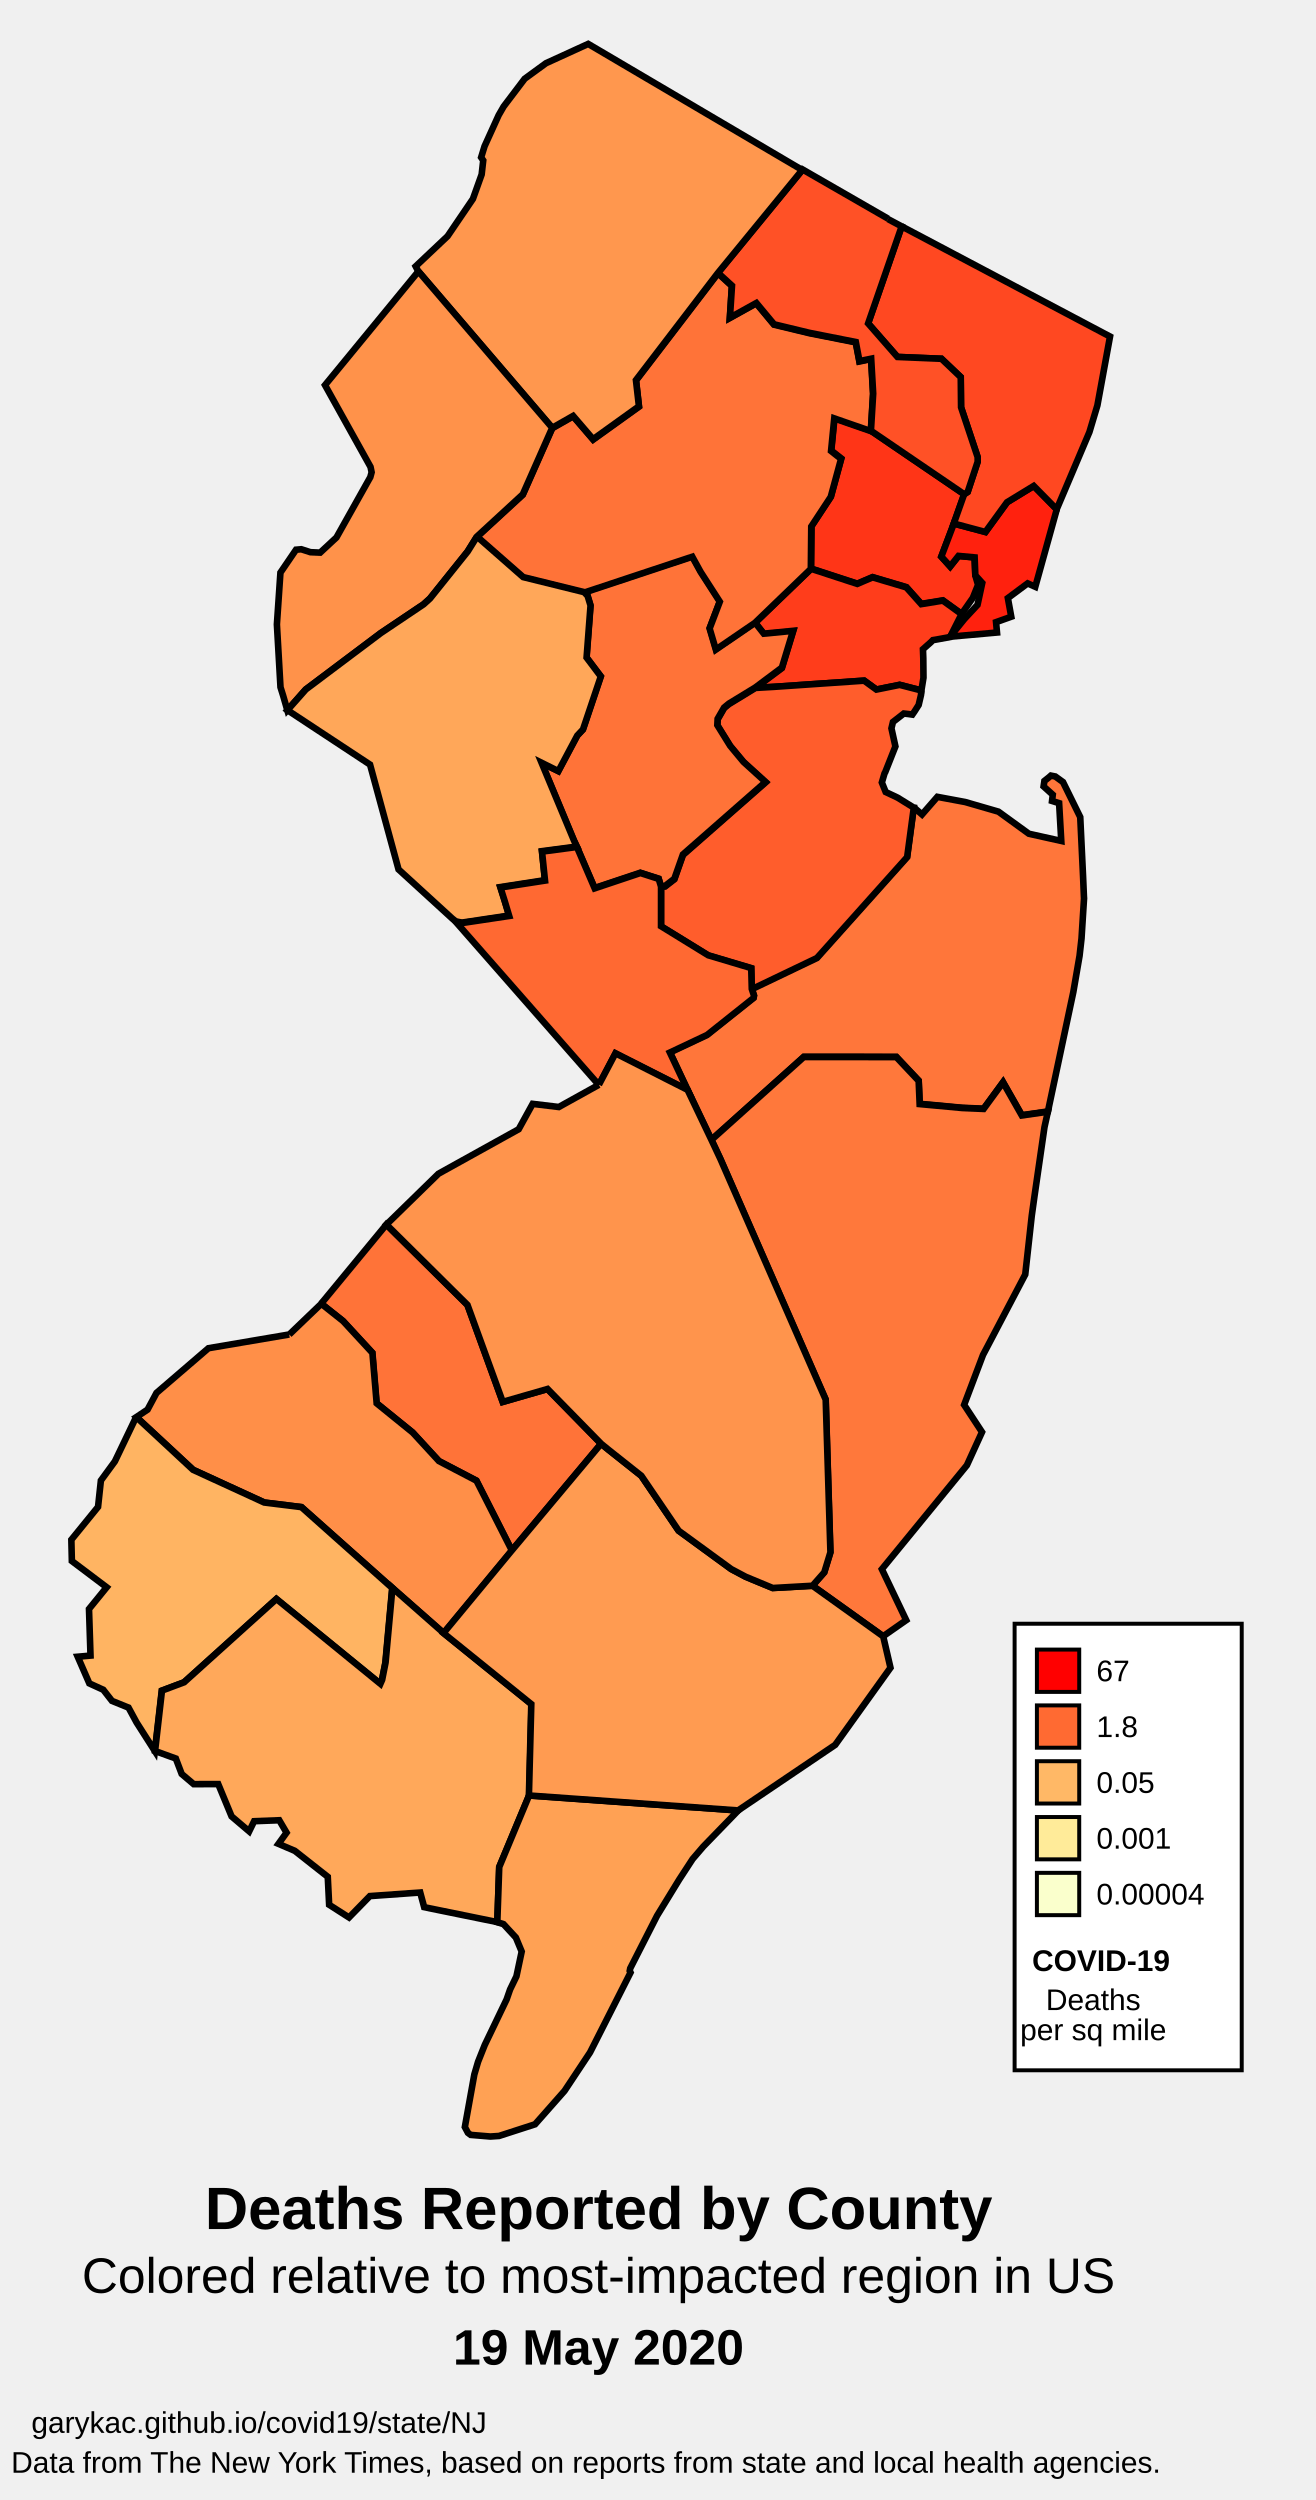
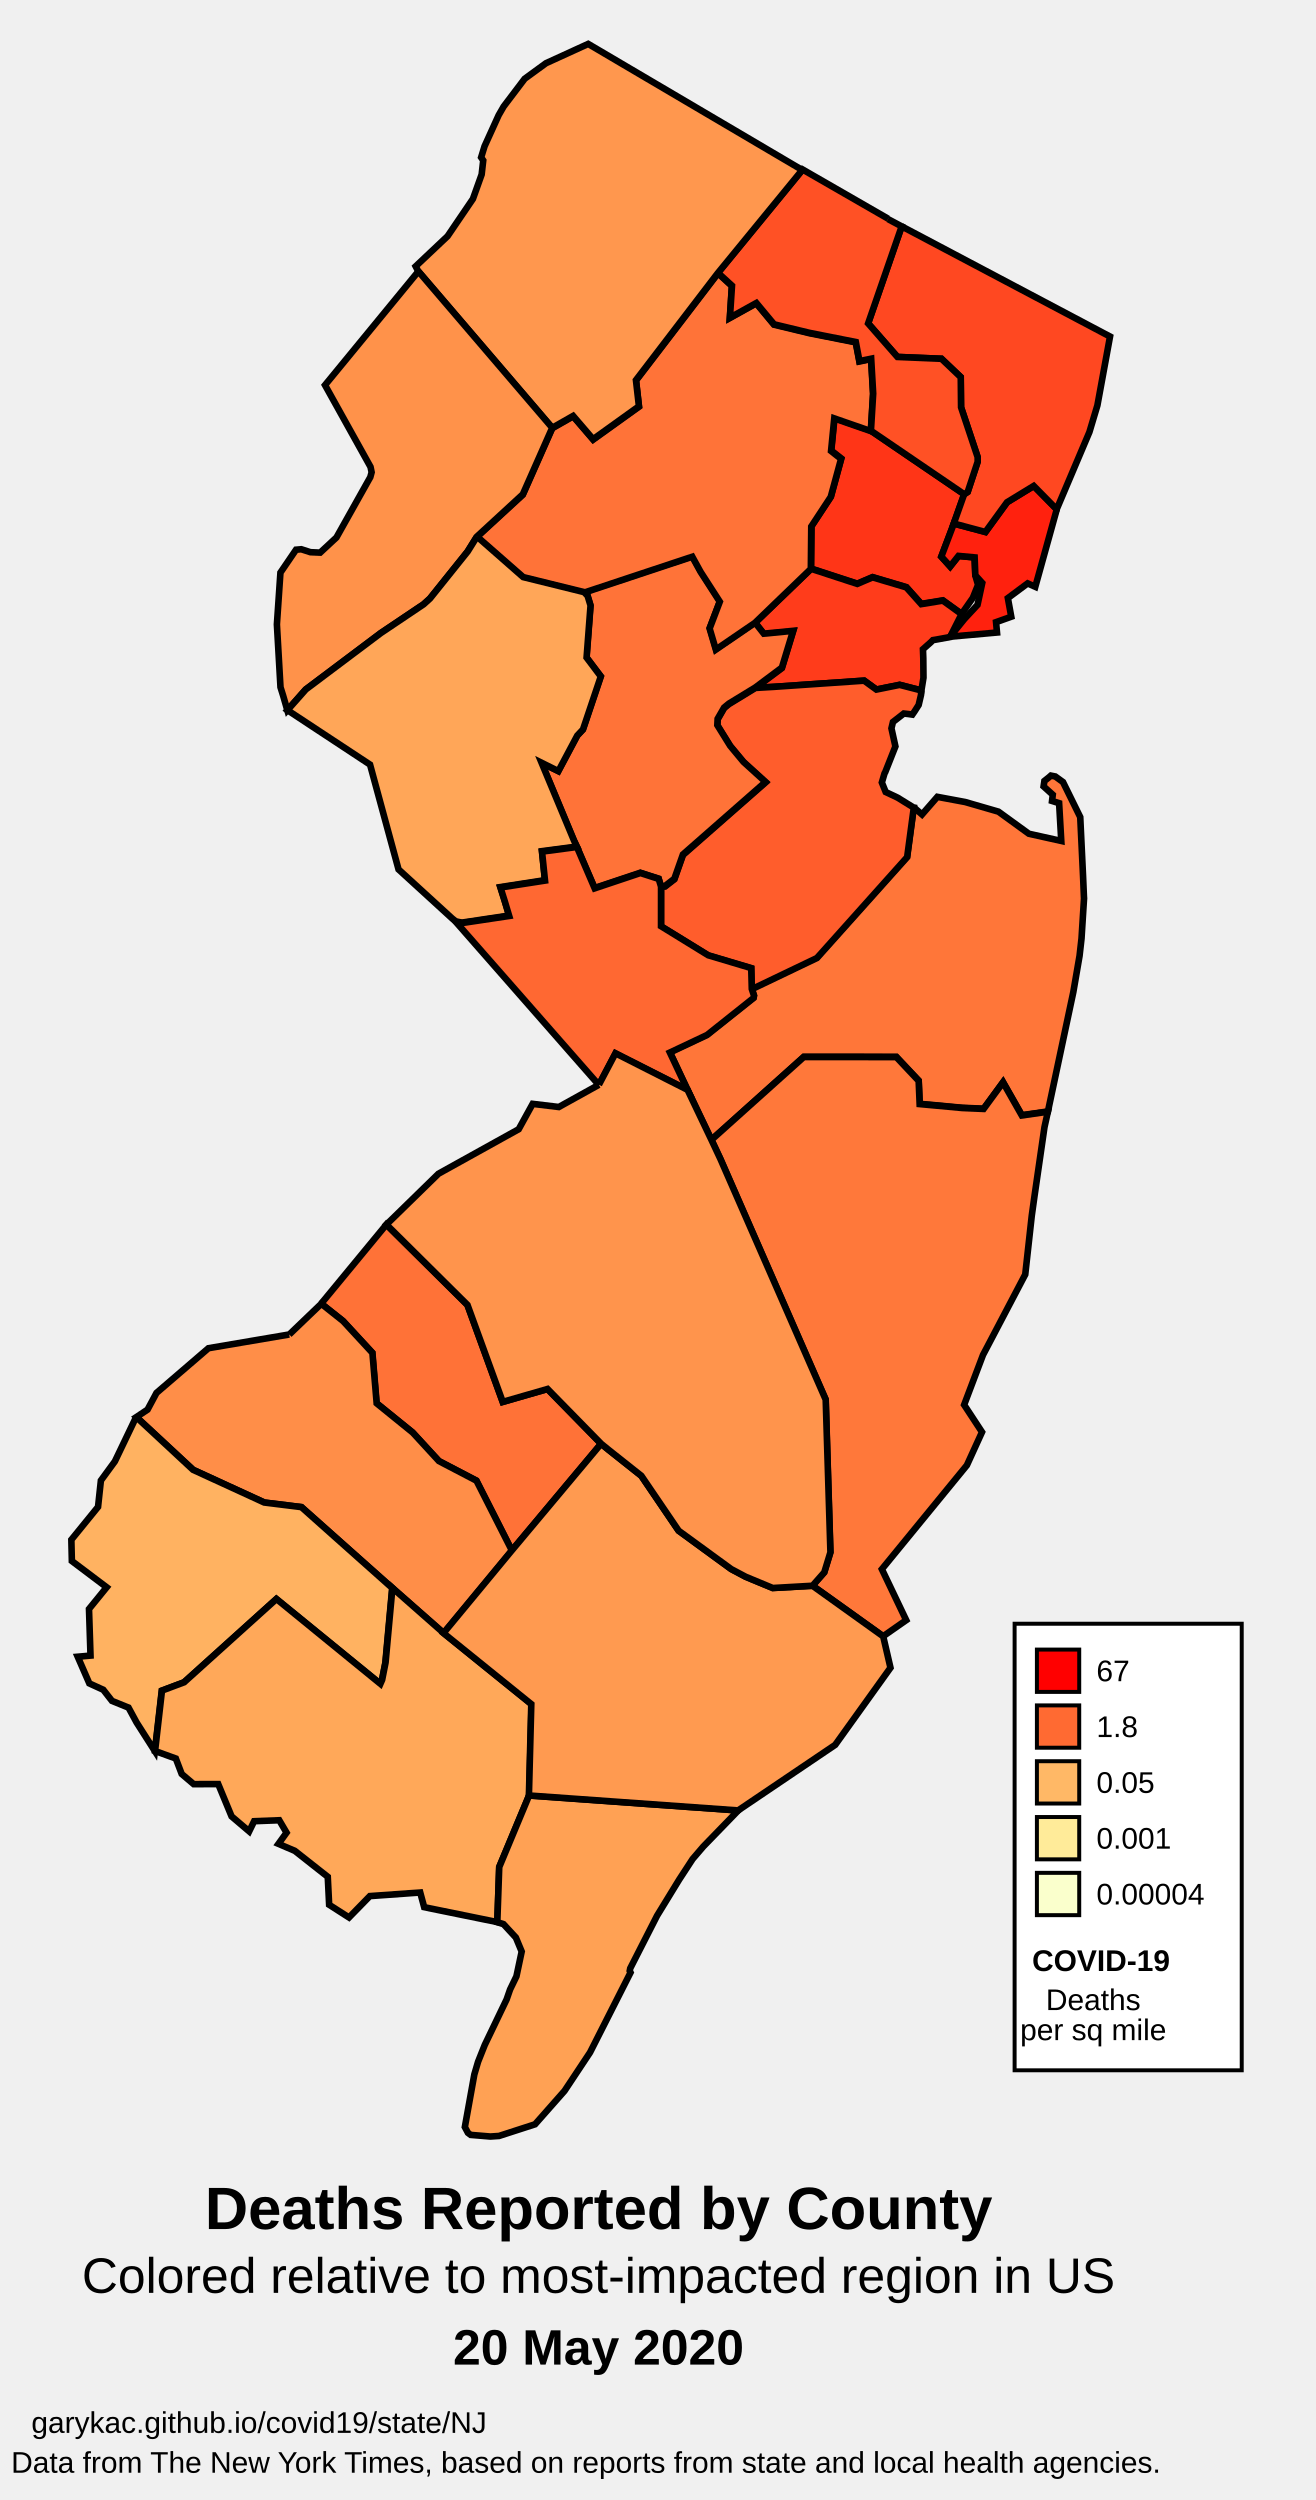
<svg xmlns="http://www.w3.org/2000/svg" width="330" height="627.07" version="1.0" id="svg2">
  <defs id="defs9439" />
  <style id="style6">
  #counties {fill:#d0d0d0;stroke:#000;stroke-width:.178;} 
  #borders {fill:none;stroke:#221e1f;stroke-width:.891;} 
  #separator {fill:none;stroke:#a9a9a9;stroke-width:2.318;}
  #legend-1 {fill:#ff0000;}
  #legend-2 {fill:#ff6a32;}
  #legend-3 {fill:#ffb866;}
  #legend-4 {fill:#ffeb99;}
  #legend-5 {fill:#faffcc;}
-   #c34001 {fill:#ff9b51;}
+   #c34001 {fill:#ff9a50;}
  #c34003 {fill:#ff4821;}
  #c34005 {fill:#ff944c;}
-   #c34007 {fill:#ff7338;}
+   #c34007 {fill:#ff7237;}
  #c34009 {fill:#ffa154;}
-   #c34011 {fill:#ffa85a;}
+   #c34011 {fill:#ffa859;}
  #c34013 {fill:#ff3517;}
-   #c34015 {fill:#ff8f48;}
+   #c34015 {fill:#ff8e48;}
  #c34017 {fill:#ff210e;}
-   #c34019 {fill:#ffa759;}
-   #c34021 {fill:#ff6932;}
+   #c34019 {fill:#ffa658;}
+   #c34021 {fill:#ff6832;}
  #c34023 {fill:#ff5d2c;}
-   #c34025 {fill:#ff763a;}
+   #c34025 {fill:#ff7639;}
  #c34027 {fill:#ff7338;}
-   #c34029 {fill:#ff783b;}
-   #c34031 {fill:#ff5126;}
-   #c34033 {fill:#ffb462;}
+   #c34029 {fill:#ff783a;}
+   #c34031 {fill:#ff5125;}
+   #c34033 {fill:#ffb261;}
  #c34035 {fill:#ff7338;}
  #c34037 {fill:#ff974e;}
-   #c34039 {fill:#ff3d1b;}
+   #c34039 {fill:#ff3c1b;}
  #c34041 {fill:#ff924a;}
 </style>
  <g id="layer1" style="display:inline" transform="translate(0,1.0703125e-5)">
    <g id="g10509" transform="translate(-622.3246,8.460373)">
      <rect y="398.82" x="876.817" height="112.008" width="56.966" id="rect10421" style="fill:#ffffff;fill-opacity:1;stroke:#000000;stroke-width:1;stroke-linecap:round;stroke-linejoin:miter;stroke-miterlimit:4;stroke-dasharray:none;stroke-dashoffset:0;stroke-opacity:1" />
      <rect y="405.301" x="882.409" height="10.615" width="10.615" id="legend-1" style="stroke:#000000;stroke-width:1" />
      <rect style="stroke:#000000;stroke-width:1" id="legend-2" width="10.615" height="10.615" x="882.409" y="419.301" />
      <rect y="433.301" x="882.409" height="10.615" width="10.615" id="legend-3" style="stroke:#000000;stroke-width:1" />
      <rect style="stroke:#000000;stroke-width:1" id="legend-4" width="10.615" height="10.615" x="882.409" y="447.301" />
      <rect y="461.301" x="882.409" height="10.615" width="10.615" id="legend-5" style="stroke:#000000;stroke-width:1" />
      <text id="text10456" y="413.239" x="897.338" style="font-style:normal;font-weight:normal;font-size:7.5px;line-height:125%;font-family:sans-serif;letter-spacing:0px;word-spacing:0px;fill:#000000;fill-opacity:1;stroke:none;stroke-width:1px;stroke-linecap:butt;stroke-linejoin:miter;stroke-opacity:1" xml:space="preserve">
        <tspan style="font-style:normal;font-variant:normal;font-weight:normal;font-stretch:normal;font-family:Arial;-inkscape-font-specification:Arial" y="413.239" x="897.338" id="tspan10458">67</tspan>
      </text>
      <text xml:space="preserve" style="font-style:normal;font-weight:normal;font-size:7.5px;line-height:125%;font-family:sans-serif;letter-spacing:0px;word-spacing:0px;fill:#000000;fill-opacity:1;stroke:none;stroke-width:1px;stroke-linecap:butt;stroke-linejoin:miter;stroke-opacity:1" x="897.338" y="427.239" id="text10460">
        <tspan id="tspan10462" x="897.338" y="427.239" style="font-style:normal;font-variant:normal;font-weight:normal;font-stretch:normal;font-family:Arial;-inkscape-font-specification:Arial">1.8</tspan>
      </text>
      <text id="text10464" y="441.239" x="897.338" style="font-style:normal;font-weight:normal;font-size:7.5px;line-height:125%;font-family:sans-serif;letter-spacing:0px;word-spacing:0px;fill:#000000;fill-opacity:1;stroke:none;stroke-width:1px;stroke-linecap:butt;stroke-linejoin:miter;stroke-opacity:1" xml:space="preserve">
        <tspan style="font-style:normal;font-variant:normal;font-weight:normal;font-stretch:normal;font-family:Arial;-inkscape-font-specification:Arial" y="441.239" x="897.338" id="tspan10466">0.05</tspan>
      </text>
      <text xml:space="preserve" style="font-style:normal;font-weight:normal;font-size:7.5px;line-height:125%;font-family:sans-serif;letter-spacing:0px;word-spacing:0px;fill:#000000;fill-opacity:1;stroke:none;stroke-width:1px;stroke-linecap:butt;stroke-linejoin:miter;stroke-opacity:1" x="897.338" y="455.239" id="text10468">
        <tspan id="tspan10470" x="897.338" y="455.239" style="font-style:normal;font-variant:normal;font-weight:normal;font-stretch:normal;font-family:Arial;-inkscape-font-specification:Arial">0.001</tspan>
      </text>
      <text id="text10472" y="469.239" x="897.338" style="font-style:normal;font-weight:normal;font-size:7.5px;line-height:125%;font-family:sans-serif;letter-spacing:0px;word-spacing:0px;fill:#000000;fill-opacity:1;stroke:none;stroke-width:1px;stroke-linecap:butt;stroke-linejoin:miter;stroke-opacity:1" xml:space="preserve">
        <tspan style="font-style:normal;font-variant:normal;font-weight:normal;font-stretch:normal;font-family:Arial;-inkscape-font-specification:Arial" y="469.239" x="897.338" id="tspan10474">0.00004</tspan>
      </text>
      <g transform="translate(0,-2.192453)" id="g10492">
        <text xml:space="preserve" style="font-style:normal;font-weight:normal;font-size:7.5px;line-height:125%;font-family:sans-serif;text-align:center;letter-spacing:0px;word-spacing:0px;text-anchor:middle;fill:#000000;fill-opacity:1;stroke:none;stroke-width:1px;stroke-linecap:butt;stroke-linejoin:miter;stroke-opacity:1" x="905.319" y="497.919" id="text10480">
          <tspan id="tspan10482" x="905.319" y="497.919" style="font-style:normal;font-variant:normal;font-weight:normal;font-stretch:normal;font-family:Arial;-inkscape-font-specification:Arial;text-align:center;text-anchor:middle">Deaths</tspan>
        </text>
        <text id="text10484" y="505.458" x="905.319" style="font-style:normal;font-weight:normal;font-size:7.5px;line-height:125%;font-family:sans-serif;text-align:center;letter-spacing:0px;word-spacing:0px;text-anchor:middle;fill:#000000;fill-opacity:1;stroke:none;stroke-width:1px;stroke-linecap:butt;stroke-linejoin:miter;stroke-opacity:1" xml:space="preserve">
          <tspan style="font-style:normal;font-variant:normal;font-weight:normal;font-stretch:normal;font-family:Arial;-inkscape-font-specification:Arial;text-align:center;text-anchor:middle" y="505.458" x="905.319" id="tspan10486">per sq mile</tspan>
        </text>
      </g>
      <text id="text10488" y="485.919" x="905.319" style="font-style:normal;font-weight:normal;font-size:7.5px;line-height:125%;font-family:sans-serif;text-align:center;letter-spacing:0px;word-spacing:0px;text-anchor:middle;fill:#000000;fill-opacity:1;stroke:none;stroke-width:1px;stroke-linecap:butt;stroke-linejoin:miter;stroke-opacity:1" xml:space="preserve">
        <tspan style="font-style:normal;font-variant:normal;font-weight:bold;font-stretch:normal;font-family:Arial;-inkscape-font-specification:'Arial Bold';text-align:center;text-anchor:middle" y="485.919" x="905.319" id="tspan10490">COVID-19</tspan>
      </text>
    </g>
    <text xml:space="preserve" style="font-style:normal;font-weight:normal;font-size:7.5px;line-height:125%;font-family:sans-serif;text-align:center;letter-spacing:0px;word-spacing:0px;text-anchor:middle;fill:#000000;fill-opacity:1;stroke:none;stroke-width:1px;stroke-linecap:butt;stroke-linejoin:miter;stroke-opacity:1" x="151.849" y="620.237" id="text10498">
      <tspan id="tspan10500" x="151.849" y="620.237" style="font-style:normal;font-variant:normal;font-weight:normal;font-stretch:normal;font-family:Arial;-inkscape-font-specification:Arial;text-align:center;text-anchor:middle">Data from The New York Times, based on reports from state and local health agencies.</tspan>
    </text>
    <g id="g10510" transform="translate(-504.6264,0.4679467)">
      <text xml:space="preserve" style="font-style:normal;font-weight:normal;font-size:7.5px;line-height:125%;font-family:sans-serif;text-align:center;letter-spacing:0px;word-spacing:0px;text-anchor:middle;fill:#000000;fill-opacity:1;stroke:none;stroke-width:1px;stroke-linecap:butt;stroke-linejoin:miter;stroke-opacity:1" x="661.613" y="558.64" id="text10502">
        <tspan id="tspan10504" x="661.613" y="558.64" style="font-style:normal;font-variant:normal;font-weight:bold;font-stretch:normal;font-size:15px;font-family:Arial;-inkscape-font-specification:'Arial Bold';text-align:center;text-anchor:middle">Deaths Reported by County</tspan>
      </text>
      <text id="text10506" y="574.64" x="661.57" style="font-style:normal;font-weight:normal;font-size:7.5px;line-height:125%;font-family:sans-serif;text-align:center;letter-spacing:0px;word-spacing:0px;text-anchor:middle;fill:#000000;fill-opacity:1;stroke:none;stroke-width:1px;stroke-linecap:butt;stroke-linejoin:miter;stroke-opacity:1" xml:space="preserve">
        <tspan style="font-style:normal;font-variant:normal;font-weight:normal;font-stretch:normal;font-size:12.5px;font-family:Arial;-inkscape-font-specification:Arial;text-align:center;text-anchor:middle" y="574.64" x="661.57" id="tspan10508">Colored relative to most-impacted region in US</tspan>
      </text>
      <text xml:space="preserve" style="font-style:normal;font-weight:normal;font-size:7.5px;line-height:125%;font-family:sans-serif;text-align:center;letter-spacing:0px;word-spacing:0px;text-anchor:middle;fill:#000000;fill-opacity:1;stroke:none;stroke-width:1px;stroke-linecap:butt;stroke-linejoin:miter;stroke-opacity:1" x="661.57" y="592.64" id="text10536">
-         <tspan id="tspan10538" x="661.57" y="592.64" style="font-style:normal;font-variant:normal;font-weight:bold;font-stretch:normal;font-size:12.5px;font-family:Arial;-inkscape-font-specification:'Arial Bold';text-align:center;text-anchor:middle">19 May 2020</tspan>
+         <tspan id="tspan10538" x="661.57" y="592.64" style="font-style:normal;font-variant:normal;font-weight:bold;font-stretch:normal;font-size:12.5px;font-family:Arial;-inkscape-font-specification:'Arial Bold';text-align:center;text-anchor:middle">20 May 2020</tspan>
      </text>
    </g>
    <text id="text10516" y="610.237" x="7.866" style="font-style:normal;font-weight:normal;font-size:7.5px;line-height:125%;font-family:sans-serif;text-align:end;letter-spacing:0px;word-spacing:0px;text-anchor:end;fill:#000000;fill-opacity:1;stroke:none;stroke-width:1px;stroke-linecap:butt;stroke-linejoin:miter;stroke-opacity:1" xml:space="preserve">
      <tspan style="font-style:normal;font-variant:normal;font-weight:normal;font-stretch:normal;font-family:Arial;-inkscape-font-specification:Arial;text-align:start;text-anchor:start" y="610.237" x="7.866" id="tspan10518">garykac.github.io/covid19/state/NJ</tspan>
    </text>
  </g>
  <g id="layer2" style="display:inline;fill:#fff;stroke:#000;stroke-width:.178;" transform="translate(0,1.0703125e-5)">
    <g id="g25761" transform="matrix(9.136597,1.812447,-1.812447,9.136597,-7596.108,-3365.373)">
      <path id="c34025" d="m 898.58,212.247 0.259,0.148 0.313,-0.546 0.762,-0.009 0.929,0.08 0.919,0.424 0.894,0.021 -0.255,-0.987 -0.198,-0.021 -0.014,-0.169 -0.286,-0.171 -0.007,-0.149 0.089,-0.105 0.055,-0.07 0.121,0 0.232,0.107 0.639,0.835 0.385,1.55 0.13,0.535 0.011,0.04 0.144,1.075 0.039,0.467 0.025,0.99 -0.045,3.287 -0.669,0.236 -0.669,-0.774 -0.374,0.802 -0.571,0.088 -1.144,0.119 -0.148,-0.609 -0.715,-0.51 -2.444,0.483 -2.007,2.676 -0.893,-1.196 -0.665,-0.901 0.891,-0.659 1.034,-1.221 0,-0.06 -0.095,-0.168 1.559,-1.166 1.854,-3.136 -0.084,-1.347" style="stroke:#000" />
      <path id="c34029" d="m 894.98,222.097 2.007,-2.676 2.444,-0.483 0.715,0.51 0.148,0.609 1.144,-0.119 0.571,-0.088 0.374,-0.802 0.669,0.774 0.669,-0.235 -0.009,0.426 0.098,1.879 0.03,0.523 0.136,1.59 -0.694,2.345 -0.237,1.418 0.615,0.626 -0.226,0.956 -1.701,3.19 0.91,1.219 -0.524,0.546 -2.134,-0.967 0.241,-0.415 0.057,-0.562 -0.925,-4.009 -4.042,-5.804 -0.337,-0.458" style="stroke:#000" />
      <path id="c34013" d="m 895.48,202.527 2.797,1.189 -0.121,0.829 -0.158,0.939 0.285,0.213 0.165,-0.321 0.434,-0.045 0.112,0.469 0.122,0.237 -0.07,0.371 -0.211,0.481 -0.566,-0.259 -0.552,0.206 -0.482,-0.364 -0.945,-0.088 -0.37,0.253 -1.3,-0.157 -0.211,-1.122 0.359,-0.884 0.074,-1.059 -0.306,-0.156 -0.086,-0.878 1.032,0.144" style="stroke:#000" />
      <path id="c34039" d="m 894.62,206.487 1.3,0.157 0.37,-0.253 0.945,0.088 0.482,0.364 0.552,-0.206 0.566,0.259 -0.186,0.666 -0.356,0.141 -0.08,0.03 -0.039,0.06 -0.176,0.232 0.056,0.236 0.107,0.515 0.012,0.346 -0.604,-0.034 -0.589,0.246 -0.371,-0.171 -2.349,0.636 -0.483,0.125 0.595,-0.661 0.103,-1.03 -0.758,0.228 -0.293,-0.251 1.196,-1.719" style="stroke:#000" />
      <path id="c34017" d="m 900.8,203.627 -0.162,2.161 -0.22,-0.05 -0.445,0.492 0.187,0.474 -0.373,0.223 0.079,0.269 -1.218,0.357 0.287,-0.545 0.272,-0.441 0.01,-0.602 -0.223,-0.167 -0.112,-0.469 -0.434,0.045 -0.165,0.321 -0.285,-0.213 0.158,-0.939 0.88,0.058 0.415,-0.899 0.62,-0.571 0.729,0.496" style="stroke:#000" />
      <path id="c34003" d="m 895.22,196.967 6.081,1.819 0.027,1.884 -0.071,0.747 -0.46,2.211 -0.729,-0.496 -0.62,0.571 -0.415,0.899 -0.88,-0.058 0.121,-0.829 0.08,-0.08 0.105,-0.85 -0.025,-0.122 -0.699,-1.228 -0.166,-0.795 -0.605,-0.384 -1.173,0.182 -0.95,-0.732 0.378,-2.739" style="stroke:#000" />
      <path id="c34023" d="m 898.17,209.117 0.016,0.129 -0.009,0.273 -0.076,0.195 -0.041,0.094 -0.112,0.006 -0.119,0.01 -0.242,0.28 -0.007,0.176 0.2,0.457 -0.135,0.737 -0.011,0.03 -0.023,0.257 0.151,0.231 0.343,0.086 0.471,0.176 0.01,0 0.084,1.347 -1.854,3.136 -1.559,1.166 -0.124,-0.548 -1.204,-0.114 -1.398,-0.52 -0.207,-1.046 0.105,-0.03 0.209,-0.241 0.099,-0.686 1.802,-2.349 -0.687,-0.414 -0.435,-0.353 -0.449,-0.481 -0.025,-0.168 0.112,-0.331 0.105,-0.129 0.617,-0.568 0.483,-0.125 2.349,-0.636 0.371,0.171 0.589,-0.246 0.604,0.034" style="stroke:#000" />
      <path id="c34035" d="m 893.42,208.197 0.293,0.251 0.758,-0.228 -0.103,1.03 -0.595,0.661 -0.617,0.568 -0.105,0.129 -0.112,0.331 0.025,0.168 0.449,0.481 0.435,0.353 0.687,0.414 -1.802,2.349 -0.099,0.686 -0.209,0.241 -0.105,0.03 -0.102,-0.191 -0.515,-0.06 -1.127,0.644 -0.69,-1.004 -0.107,-0.144 -1.263,-1.884 0.487,0.132 0.313,-1.038 0.119,-0.191 0.193,-1.494 -0.475,-0.424 -0.168,-1.395 -0.128,-0.24 -0.112,-0.08 2.676,-1.519 0.299,0.356 0.664,0.688 -0.129,0.761 0.275,0.524 0.891,-0.909" style="stroke:#000" />
      <path id="c34027" d="m 890.61,199.167 0.438,0.266 0.113,0.856 0.621,-0.526 0.58,0.47 0.98,0.04 1.272,0 0.196,0.485 0.297,-0.125 0.236,0.911 0.135,0.993 -1.032,-0.144 0.086,0.878 0.306,0.156 -0.074,1.059 -0.359,0.884 0.211,1.122 -1.196,1.719 -0.891,0.909 -0.275,-0.524 0.129,-0.761 -0.664,-0.688 -0.299,-0.356 -2.676,1.519 -1.688,-0.078 -1.431,-0.828 0.994,-1.361 0.429,-1.911 0.491,-0.425 0.65,0.51 1.038,-1.109 -0.216,-0.676 1.599,-3.251" style="stroke:#000" />
      <path id="c34031" d="m 894.82,196.847 0.401,0.121 -0.378,2.739 0.95,0.732 1.173,-0.182 0.605,0.384 0.166,0.795 0.699,1.228 0.025,0.122 -0.105,0.85 -0.08,0.08 -2.797,-1.189 -0.135,-0.993 -0.236,-0.911 -0.297,0.125 -0.196,-0.485 -1.272,0 -0.98,-0.04 -0.58,-0.47 -0.621,0.526 -0.113,-0.856 -0.438,-0.266 1.694,-3.173 2.516,0.852" style="stroke:#000" />
      <path id="c34037" d="m 892.3,195.997 -1.694,3.173 -1.599,3.251 0.216,0.676 -1.038,1.109 -0.65,-0.51 -0.491,0.425 -4.356,-3.432 -0.096,-0.119 0.685,-0.963 0.474,-1.118 0.103,-0.692 -0.032,-0.378 -0.071,-0.07 0.032,-0.313 0.209,-0.892 0.087,-0.257 0.41,-0.843 0.481,-0.522 1.014,-0.731 6.315,2.209" style="stroke:#000" />
      <path id="c34041" d="m 882.69,200.687 4.356,3.432 -0.429,1.911 -0.994,1.361 -0.166,0.44 -0.749,1.439 -0.137,0.185 -0.979,0.983 -1.688,1.884 -0.376,0.644 -0.187,-0.362 -0.114,-0.209 -0.424,-1.64 -0.178,-1.387 0.292,-0.686 0.136,-0.04 0.257,0.03 0.26,-0.04 0.351,-0.486 0.578,-1.771 0.009,-0.135 -0.057,-0.136 -1.631,-1.922 1.872,-3.496" style="stroke:#000" />
      <path id="c34019" d="m 885.63,207.387 1.431,0.828 1.688,0.078 0.112,0.08 0.128,0.24 0.168,1.395 0.475,0.424 -0.193,1.494 -0.119,0.191 -0.313,1.038 -0.487,-0.132 1.263,1.884 0.107,0.144 -0.896,0.304 0.231,0.75 -1.141,0.416 0.179,0.327 0.201,0.379 -1.211,0.435 -0.168,0 -0.114,-0.06 -1.671,-1.013 -1.302,-2.619 -2.466,-1.005 0.376,-0.644 1.688,-1.884 0.979,-0.983 0.137,-0.185 0.749,-1.439 0.166,-0.44" style="stroke:#000" />
      <path id="c34021" d="m 889.89,215.057 0.69,1.004 1.127,-0.644 0.515,0.06 0.102,0.191 0.207,1.046 1.398,0.52 1.204,0.114 0.124,0.548 0.095,0.168 0,0.06 -1.034,1.221 -0.891,0.659 0.665,0.901 -2.096,-0.588 -0.273,0.918 -4.636,-3.561 0.168,0 1.211,-0.435 -0.201,-0.379 -0.179,-0.327 1.141,-0.416 -0.231,-0.75 0.896,-0.304" style="stroke:#000" />
      <path id="c34007" d="m 885.53,228.467 1.309,-2.433 2.562,1.698 1.44,2.377 1.115,-0.576 1.705,1.167 -1.801,3.288 -1.304,-1.662 -1.094,-0.321 -0.843,-0.617 -1.105,-0.583 -0.377,-1.311 -0.94,-0.685 -0.667,-0.344" style="stroke:#000" />
      <path id="c34015" d="m 884.85,229.447 0.686,-0.981 0.667,0.344 0.94,0.685 0.377,1.311 1.105,0.583 0.843,0.617 1.094,0.321 1.304,1.662 -1.371,2.54 -1.592,-0.925 -2.823,-1.661 -1.006,0.073 -2.052,-0.491 -1.777,-1.097 0.256,-0.255 0.149,-0.489 1.138,-1.452 2.061,-0.786" style="stroke:#000" />
      <path id="c34033" d="m 881.24,232.427 1.777,1.097 2.052,0.491 1.006,-0.073 2.823,1.661 0.21,2.007 0,0.476 -0.025,0.113 -3.19,-1.696 -2.002,2.684 -0.542,0.336 0.134,1.632 -0.632,-0.66 -0.291,-0.351 -0.473,-0.091 -0.287,-0.248 -0.402,-0.095 -0.447,-0.644 0.332,-0.097 -0.284,-1.223 0.353,-0.666 -1.057,-0.511 -0.125,-0.56 0.533,-1.007 -0.063,-0.712 0.269,-0.578 0.329,-1.282" style="stroke:#000" />
      <path id="c34011" d="m 893.6,240.367 -0.413,2.044 0.238,1.466 -2.01,-0.011 -0.182,-0.367 -1.311,0.359 -0.439,0.674 -0.591,-0.232 -0.183,-0.731 -1.006,-0.513 -0.469,-0.099 0.155,-0.338 -0.258,-0.29 -0.658,0.157 -0.078,0.294 -0.543,-0.303 -0.522,-0.783 -0.648,0.13 -0.37,-0.206 -0.236,-0.377 -0.588,-0.09 -0.134,-1.632 0.542,-0.336 2.002,-2.684 3.19,1.696 0.025,-0.113 0,-0.476 -0.21,-2.007 1.592,0.925 2.692,1.415 0.416,2.426" style="stroke:#000" />
      <path id="c34009" d="m 893.6,240.367 5.604,-0.701 -0.733,1.134 -0.218,0.387 -0.248,0.617 -0.394,1.067 -0.433,1.53 0,0.07 0.007,0.01 0.023,0.03 -0.651,2.323 -0.472,1.148 -0.604,1.038 -0.891,0.497 -0.225,0.06 -0.53,0.06 -0.082,-0.04 -0.112,-0.137 -0.025,-1.437 0.032,-0.355 0.089,-0.481 0.339,-1.318 0.039,-0.28 0.099,-0.38 0.009,-0.682 -0.227,-0.339 -0.396,-0.289 -0.175,-0.02 -0.238,-1.466 0.413,-2.044" style="stroke:#000" />
      <path id="c34001" d="m 902.12,234.307 0.357,0.792 -1.056,2.326 -2.221,2.241 -5.604,0.701 -0.416,-2.426 -2.692,-1.415 1.371,-2.54 1.801,-3.288 0.242,0.128 0.986,0.507 1.273,1.255 1.59,0.738 0.426,0.128 0.77,0.154 1.038,-0.268 2.134,0.967" style="stroke:#000" />
      <path id="c34005" d="m 891.72,221.227 0.273,-0.918 2.096,0.588 0.893,1.196 0.337,0.458 4.042,5.804 0.925,4.009 -0.057,0.562 -0.241,0.415 -1.038,0.268 -0.77,-0.154 -0.426,-0.128 -1.59,-0.738 -1.273,-1.255 -0.986,-0.507 -0.242,-0.128 -1.705,-1.167 -1.115,0.576 -1.44,-2.377 -2.562,-1.698 1.109,-1.616 1.885,-1.595 0.236,-0.743 0.707,-0.054 0.942,-0.797" style="stroke:#000" />
    </g>
  </g>
</svg>
